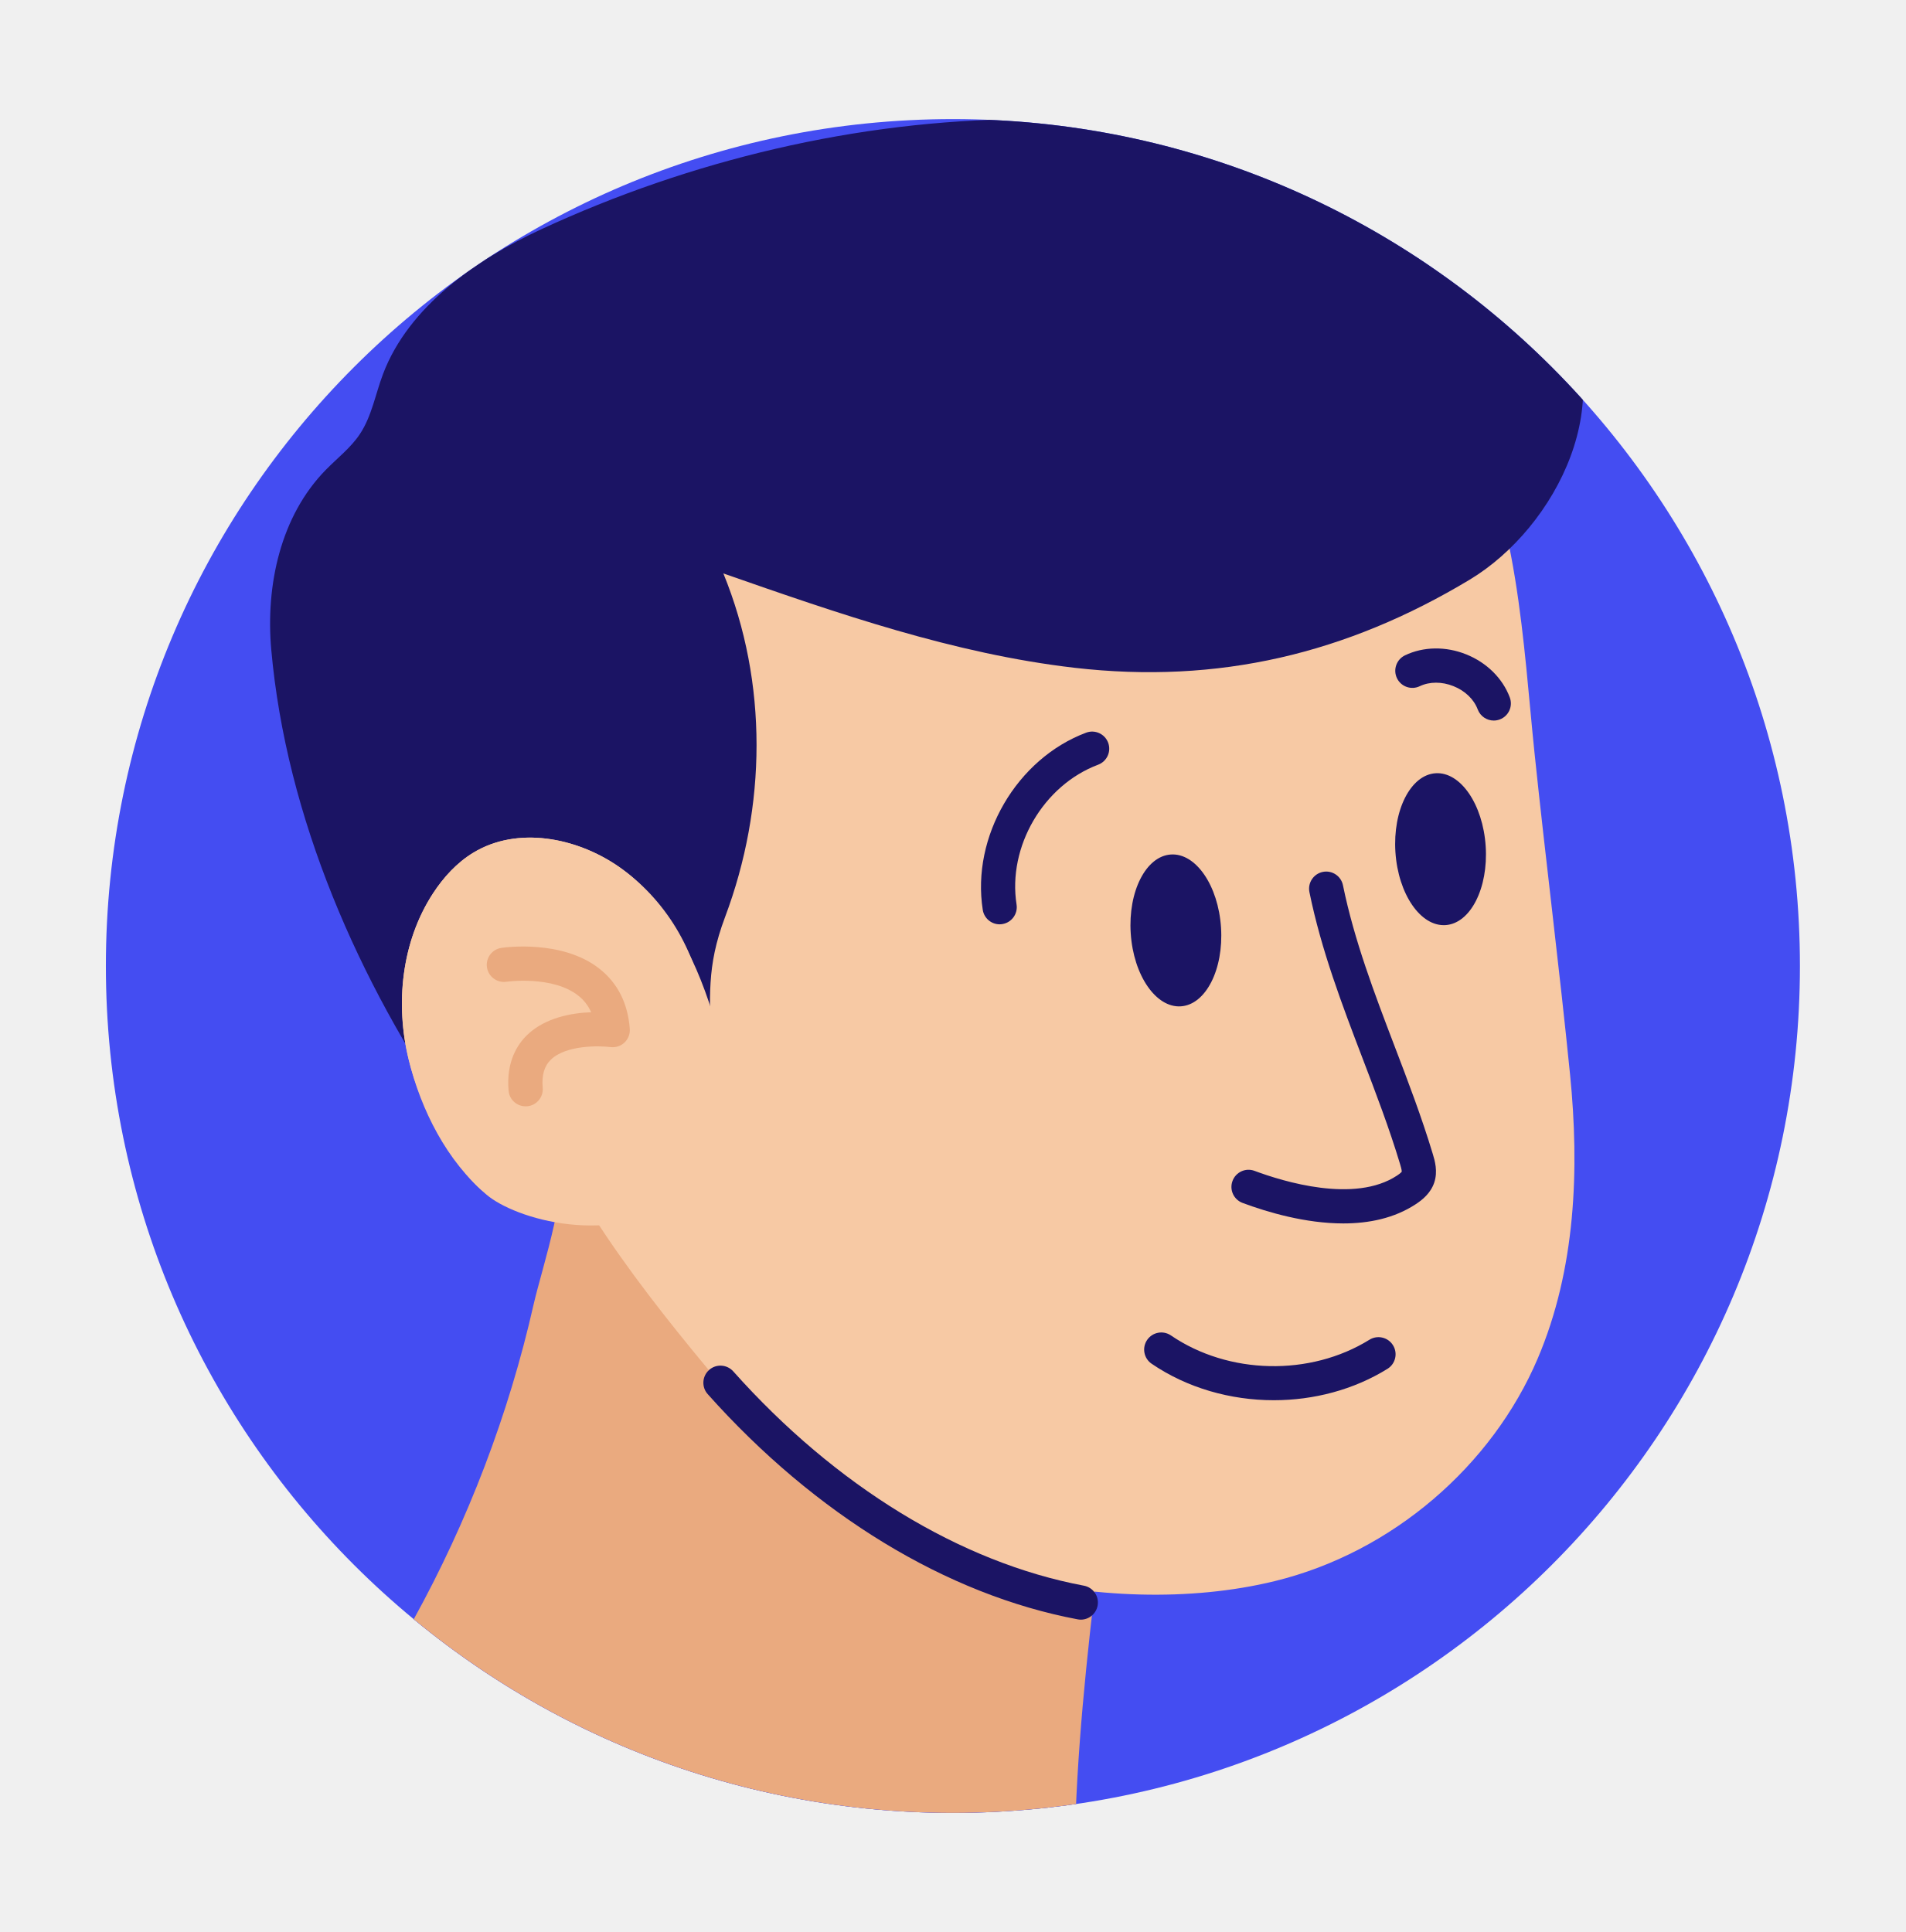
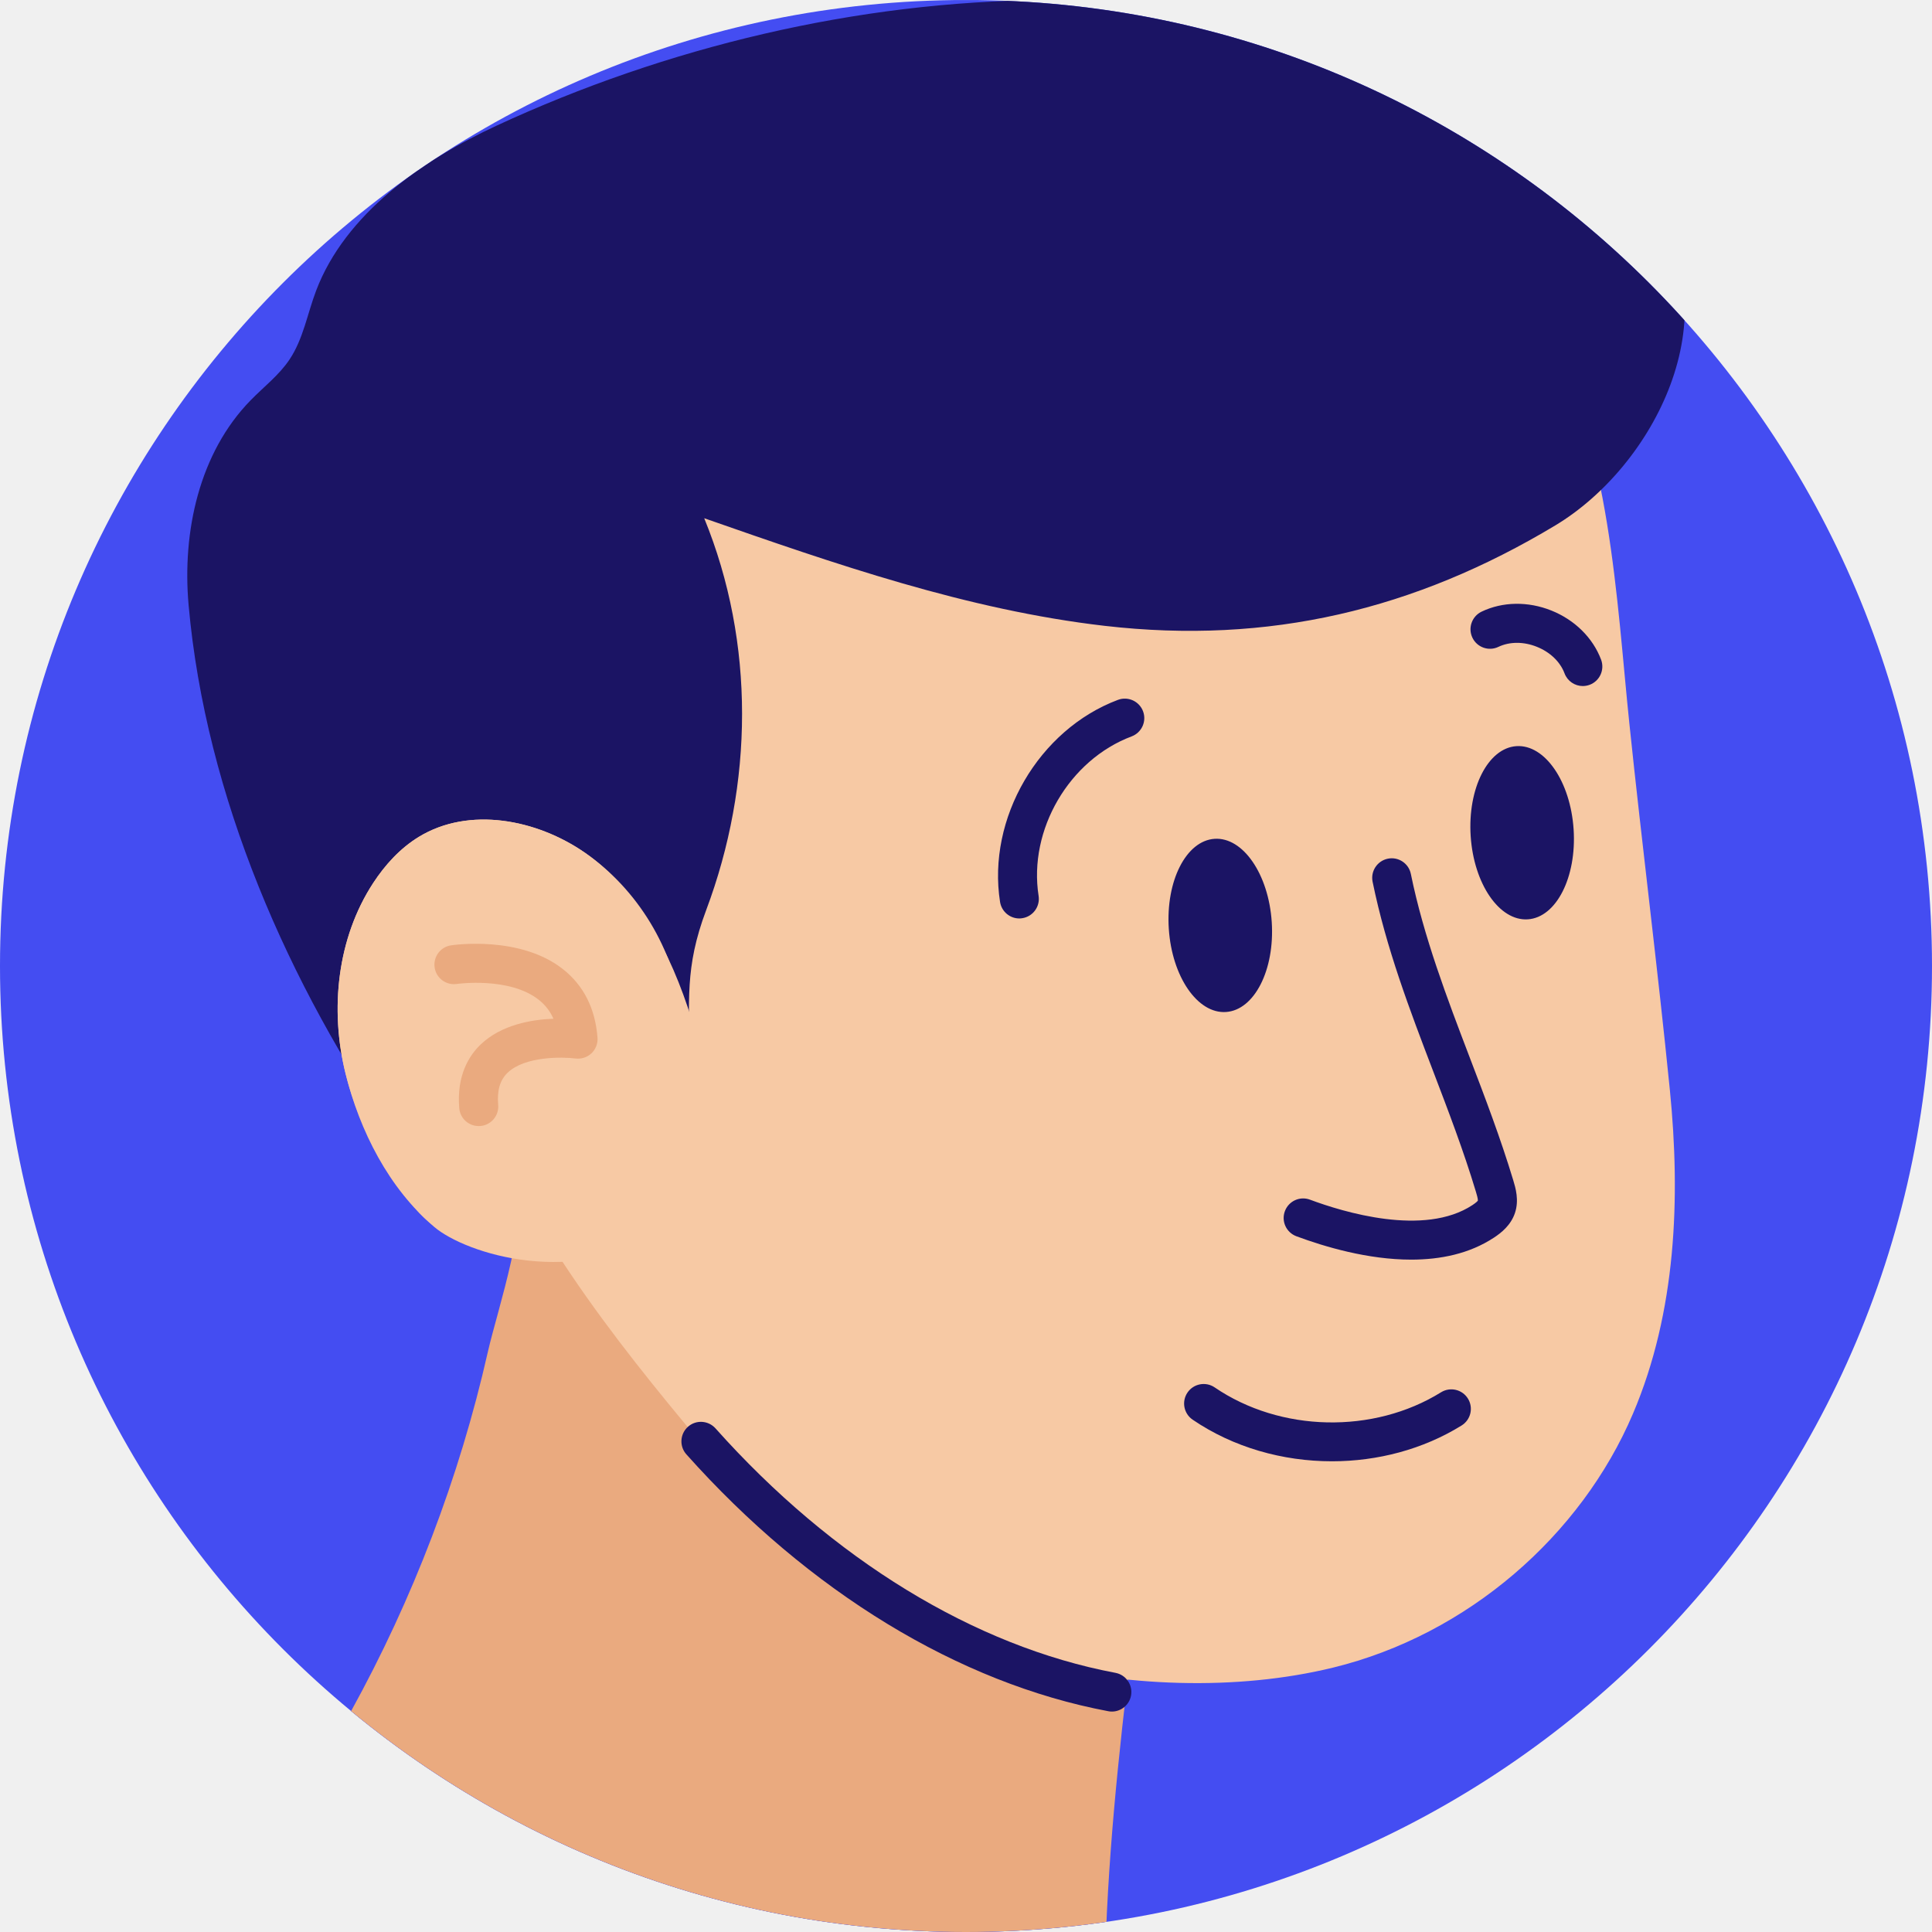
- <svg xmlns="http://www.w3.org/2000/svg" width="72" height="73" viewBox="0 0 72 73" fill="none">
-   <g clip-path="url(#clip0_51487_16497)">
-     <path d="M68 4.501H4V68.5H68V4.501Z" fill="#444DF2" />
-     <path d="M41.651 57.71C41.207 61.275 40.781 64.897 40.639 68.5H10.768C11.161 67.897 11.627 67.26 12.149 66.565C14.713 63.159 16.79 59.388 18.309 55.405C19.068 53.414 19.689 51.369 20.159 49.29C20.487 47.848 21.58 44.716 21.09 43.294C21.37 44.108 21.765 44.86 22.25 45.555C23.785 47.753 26.218 49.354 28.748 50.365C32.077 51.695 35.669 52.209 39.114 53.198C39.835 53.405 40.585 53.656 41.088 54.213C41.905 55.119 41.803 56.499 41.651 57.71Z" fill="#444DF2" />
-     <path d="M41.651 57.71C41.207 61.275 40.781 64.897 40.639 68.5H10.768C11.161 67.897 11.627 67.26 12.149 66.565C14.713 63.159 16.79 59.388 18.309 55.405C19.068 53.414 19.689 51.369 20.159 49.29C20.487 47.848 21.58 44.716 21.09 43.294C21.37 44.108 21.765 44.86 22.25 45.555C23.785 47.753 26.218 49.354 28.748 50.365C32.077 51.695 35.669 52.209 39.114 53.198C39.835 53.405 40.585 53.656 41.088 54.213C41.905 55.119 41.803 56.499 41.651 57.71Z" fill="#EAAA7F" />
-     <path d="M17.551 27.801C17.511 25 17.807 22.164 19.102 19.649C21.321 15.331 26.19 12.655 31.137 11.718C36.086 10.781 41.174 11.329 46.157 11.918C49.151 12.272 53.615 12.812 55.222 15.555C57.345 19.178 57.551 24.406 57.974 28.46C58.396 32.514 58.912 36.557 59.317 40.613C59.671 44.17 59.534 47.946 58.095 51.328C56.376 55.37 52.613 58.657 48.151 59.744C41.804 61.289 33.135 59.278 29.051 54.461C26.052 50.925 22.691 47.069 20.705 42.92C18.664 38.652 17.833 33.927 17.6 29.25C17.576 28.768 17.558 28.285 17.551 27.801Z" fill="#F7C9A4" />
-     <path d="M22.113 45.111C21.203 45.214 20.31 45.127 19.492 44.702C18.491 44.182 17.793 43.236 17.152 42.309C13.559 37.124 10.813 30.887 10.248 24.546C10.031 22.115 10.598 19.5 12.306 17.756C12.741 17.311 13.245 16.926 13.591 16.409C14.047 15.728 14.182 14.89 14.474 14.123C15.435 11.592 17.983 9.806 20.438 8.668C31.734 3.433 45.659 2.647 56.306 9.102C57.209 9.65 58.103 10.519 58.727 11.37C61.352 14.947 58.793 19.938 55.522 21.904C50.87 24.702 46.026 25.859 40.595 25.232C36.036 24.704 31.661 23.181 27.328 21.667C29.021 25.808 28.957 30.484 27.393 34.649C26.667 36.583 26.847 37.637 26.827 39.653C26.816 40.827 26.862 43.59 25.481 44.138C24.409 44.563 23.248 44.984 22.113 45.111Z" fill="#1B1464" />
-     <path d="M23.377 32.748C26.807 35.127 27.864 41.064 27.951 44.952C27.955 45.134 27.958 45.324 28.038 45.487C28.298 46.024 24.636 46.211 24.339 46.213C22.894 46.227 21.448 46.075 20.037 45.758C18.506 45.413 18.04 45.01 17.13 43.693C16.366 42.587 15.768 41.361 15.446 40.054C14.922 37.933 15.169 35.578 16.363 33.75C16.759 33.145 17.259 32.597 17.877 32.221C19.541 31.208 21.775 31.637 23.377 32.748Z" fill="#F7C9A4" />
-     <path d="M26.026 45.21C23.088 47.208 19.428 46.028 18.39 45.148C16.878 43.867 15.913 41.956 15.444 40.055C14.921 37.934 15.168 35.579 16.362 33.751C16.758 33.146 17.258 32.598 17.875 32.222C19.539 31.208 21.774 31.638 23.377 32.748C25.126 33.961 26.324 35.939 26.59 38.052" fill="#F7C9A4" />
-     <path d="M44.612 38.024C45.553 37.962 46.233 36.628 46.129 35.044C46.025 33.459 45.177 32.225 44.235 32.287C43.293 32.348 42.614 33.683 42.718 35.267C42.822 36.852 43.67 38.086 44.612 38.024Z" fill="#1B1464" />
-     <path d="M54.611 34.955C55.553 34.893 56.232 33.558 56.128 31.974C56.024 30.39 55.176 29.155 54.234 29.217C53.293 29.279 52.614 30.613 52.718 32.198C52.822 33.782 53.669 35.016 54.611 34.955Z" fill="#1B1464" />
-     <path d="M50.748 46.227C49.317 46.227 47.886 45.803 46.943 45.452C46.608 45.326 46.438 44.955 46.564 44.62C46.689 44.285 47.062 44.115 47.396 44.241C48.481 44.646 51.179 45.476 52.778 44.419C52.906 44.334 52.946 44.288 52.957 44.271C52.961 44.21 52.913 44.047 52.891 43.976C52.484 42.623 51.969 41.278 51.472 39.977C50.707 37.974 49.916 35.902 49.469 33.708C49.398 33.358 49.624 33.017 49.974 32.945C50.323 32.873 50.665 33.1 50.736 33.449C51.163 35.539 51.935 37.56 52.681 39.516C53.187 40.839 53.709 42.207 54.13 43.603C54.204 43.848 54.327 44.256 54.185 44.681C54.048 45.092 53.724 45.343 53.492 45.496C52.677 46.034 51.713 46.227 50.748 46.227Z" fill="#1B1464" />
-     <path d="M37.765 34.925C37.453 34.925 37.178 34.697 37.128 34.379C36.694 31.61 38.409 28.669 41.033 27.684C41.367 27.559 41.739 27.728 41.865 28.062C41.99 28.396 41.821 28.768 41.487 28.894C39.416 29.671 38.062 31.993 38.405 34.178C38.46 34.529 38.219 34.861 37.866 34.916C37.832 34.922 37.798 34.925 37.765 34.925Z" fill="#1B1464" />
-     <path d="M56.433 27.226C56.172 27.226 55.926 27.066 55.828 26.808C55.684 26.422 55.349 26.101 54.911 25.926C54.473 25.75 54.008 25.752 53.637 25.928C53.316 26.083 52.929 25.946 52.776 25.625C52.621 25.303 52.758 24.917 53.079 24.762C53.775 24.428 54.619 24.415 55.392 24.725C56.165 25.035 56.766 25.627 57.038 26.351C57.164 26.685 56.996 27.057 56.662 27.184C56.586 27.212 56.508 27.226 56.433 27.226Z" fill="#1B1464" />
-     <path d="M48.123 52.907C46.488 52.907 44.852 52.445 43.507 51.528C43.213 51.327 43.136 50.925 43.338 50.629C43.539 50.335 43.941 50.258 44.237 50.459C46.413 51.944 49.498 52.011 51.737 50.621C52.041 50.433 52.439 50.527 52.627 50.83C52.815 51.133 52.722 51.531 52.419 51.72C51.141 52.513 49.632 52.907 48.123 52.907Z" fill="#1B1464" />
-     <path d="M40.832 61.198C40.792 61.198 40.753 61.194 40.712 61.186C35.765 60.256 30.801 57.234 26.737 52.677C26.499 52.411 26.523 52.002 26.789 51.764C27.055 51.526 27.464 51.551 27.702 51.817C31.578 56.161 36.283 59.038 40.951 59.915C41.302 59.982 41.532 60.319 41.467 60.669C41.408 60.981 41.137 61.198 40.832 61.198Z" fill="#1B1464" />
-     <path d="M19.857 41.802C19.525 41.802 19.242 41.549 19.214 41.212C19.119 40.117 19.547 39.459 19.923 39.099C20.608 38.445 21.608 38.273 22.333 38.247C22.224 38 22.066 37.794 21.855 37.626C20.882 36.849 19.147 37.092 19.131 37.095C18.779 37.146 18.45 36.903 18.397 36.551C18.345 36.199 18.587 35.87 18.939 35.816C19.032 35.802 21.239 35.483 22.657 36.611C23.337 37.151 23.72 37.913 23.793 38.873C23.808 39.067 23.734 39.258 23.593 39.392C23.451 39.527 23.256 39.588 23.063 39.564C22.633 39.509 21.389 39.484 20.815 40.035C20.563 40.277 20.461 40.625 20.503 41.1C20.534 41.456 20.271 41.769 19.915 41.8C19.895 41.801 19.876 41.802 19.857 41.802Z" fill="#EAAA7F" />
+ <svg xmlns="http://www.w3.org/2000/svg" width="64" height="64" viewBox="0 0 64 64" fill="none">
+   <g clip-path="url(#clip0_56249_16358)">
+     <path d="M64 0.001H0V64H64V0.001Z" fill="#444DF2" />
+     <path d="M37.651 53.21C37.207 56.775 36.781 60.397 36.639 64H6.767C7.16 63.397 7.626 62.76 8.148 62.065C10.712 58.659 12.79 54.888 14.309 50.904C15.068 48.914 15.689 46.869 16.159 44.79C16.486 43.348 17.579 40.215 17.089 38.794C17.37 39.608 17.765 40.36 18.25 41.055C19.785 43.253 22.218 44.854 24.747 45.865C28.077 47.195 31.669 47.709 35.114 48.698C35.835 48.905 36.585 49.156 37.088 49.713C37.905 50.619 37.802 51.999 37.651 53.21Z" fill="#444DF2" />
+     <path d="M37.651 53.21C37.207 56.775 36.781 60.397 36.639 64H6.767C7.16 63.397 7.626 62.76 8.148 62.065C10.712 58.659 12.79 54.888 14.309 50.904C15.068 48.914 15.689 46.869 16.159 44.79C16.486 43.348 17.579 40.215 17.089 38.794C17.37 39.608 17.765 40.36 18.25 41.055C19.785 43.253 22.218 44.854 24.747 45.865C28.077 47.195 31.669 47.709 35.114 48.698C35.835 48.905 36.585 49.156 37.088 49.713C37.905 50.619 37.802 51.999 37.651 53.21Z" fill="#EAAA7F" />
+     <path d="M13.551 23.301C13.511 20.5 13.807 17.664 15.101 15.149C17.321 10.831 22.19 8.155 27.137 7.218C32.086 6.281 37.174 6.829 42.157 7.418C45.151 7.772 49.615 8.312 51.222 11.055C53.345 14.678 53.551 19.906 53.974 23.96C54.396 28.014 54.912 32.057 55.317 36.113C55.671 39.67 55.534 43.446 54.095 46.828C52.376 50.87 48.613 54.157 44.151 55.244C37.804 56.789 29.135 54.778 25.051 49.961C22.052 46.425 18.691 42.569 16.705 38.42C14.664 34.152 13.833 29.427 13.6 24.75C13.576 24.268 13.558 23.785 13.551 23.301Z" fill="#F7C9A4" />
+     <path d="M18.113 40.611C17.203 40.714 16.31 40.627 15.492 40.202C14.491 39.682 13.793 38.736 13.152 37.809C9.559 32.624 6.814 26.387 6.248 20.046C6.031 17.615 6.598 15 8.306 13.256C8.741 12.811 9.246 12.426 9.591 11.909C10.047 11.228 10.182 10.39 10.474 9.623C11.436 7.093 13.983 5.306 16.438 4.168C27.734 -1.067 41.659 -1.853 52.306 4.602C53.21 5.15 54.103 6.019 54.728 6.87C57.352 10.447 54.793 15.438 51.523 17.404C46.87 20.202 42.026 21.359 36.595 20.732C32.036 20.204 27.661 18.681 23.328 17.167C25.021 21.308 24.957 25.984 23.393 30.149C22.668 32.083 22.847 33.137 22.828 35.153C22.816 36.327 22.862 39.09 21.481 39.638C20.41 40.063 19.249 40.484 18.113 40.611Z" fill="#1B1464" />
+     <path d="M19.377 28.248C22.807 30.627 23.864 36.564 23.951 40.452C23.955 40.634 23.958 40.824 24.038 40.987C24.298 41.524 20.636 41.711 20.339 41.713C18.894 41.727 17.448 41.575 16.037 41.257C14.506 40.913 14.04 40.51 13.13 39.193C12.366 38.087 11.768 36.861 11.446 35.554C10.922 33.433 11.169 31.078 12.364 29.25C12.759 28.645 13.259 28.097 13.877 27.72C15.54 26.708 17.775 27.137 19.377 28.248Z" fill="#F7C9A4" />
+     <path d="M22.026 40.71C19.089 42.708 15.428 41.528 14.39 40.648C12.878 39.367 11.913 37.456 11.444 35.555C10.921 33.434 11.168 31.079 12.362 29.251C12.758 28.646 13.258 28.098 13.875 27.722C15.539 26.708 17.774 27.138 19.377 28.248C21.127 29.461 22.325 31.439 22.591 33.552" fill="#F7C9A4" />
+     <path d="M40.611 33.524C41.553 33.462 42.232 32.128 42.128 30.543C42.024 28.959 41.176 27.725 40.235 27.787C39.293 27.848 38.614 29.183 38.718 30.767C38.822 32.352 39.67 33.586 40.611 33.524Z" fill="#1B1464" />
+     <path d="M50.611 30.454C51.553 30.393 52.232 29.058 52.128 27.474C52.024 25.889 51.176 24.655 50.234 24.717C49.293 24.779 48.614 26.113 48.718 27.698C48.822 29.282 49.669 30.516 50.611 30.454Z" fill="#1B1464" />
+     <path d="M46.748 41.727C45.317 41.727 43.886 41.303 42.943 40.952C42.608 40.826 42.438 40.455 42.564 40.12C42.689 39.785 43.062 39.615 43.396 39.741C44.481 40.146 47.179 40.976 48.778 39.919C48.906 39.834 48.946 39.788 48.957 39.771C48.961 39.71 48.913 39.547 48.891 39.476C48.484 38.123 47.969 36.778 47.472 35.477C46.707 33.474 45.916 31.402 45.469 29.208C45.398 28.858 45.624 28.517 45.974 28.445C46.323 28.373 46.665 28.6 46.736 28.949C47.163 31.039 47.935 33.06 48.681 35.016C49.187 36.339 49.709 37.707 50.13 39.103C50.204 39.348 50.327 39.756 50.185 40.181C50.048 40.592 49.724 40.843 49.492 40.996C48.677 41.534 47.713 41.727 46.748 41.727Z" fill="#1B1464" />
+     <path d="M33.765 30.425C33.453 30.425 33.178 30.197 33.128 29.878C32.694 27.11 34.409 24.169 37.033 23.184C37.367 23.059 37.739 23.228 37.865 23.562C37.99 23.896 37.821 24.268 37.487 24.394C35.416 25.171 34.062 27.493 34.405 29.677C34.46 30.029 34.219 30.361 33.866 30.416C33.832 30.422 33.798 30.425 33.765 30.425Z" fill="#1B1464" />
+     <path d="M52.432 22.726C52.171 22.726 51.926 22.566 51.828 22.308C51.684 21.922 51.348 21.601 50.91 21.426C50.473 21.25 50.008 21.252 49.637 21.428C49.316 21.583 48.929 21.446 48.776 21.125C48.621 20.803 48.758 20.417 49.079 20.262C49.775 19.928 50.619 19.915 51.392 20.225C52.165 20.535 52.765 21.127 53.038 21.851C53.163 22.185 52.996 22.557 52.662 22.684C52.586 22.712 52.508 22.726 52.432 22.726Z" fill="#1B1464" />
+     <path d="M44.123 48.407C42.488 48.407 40.852 47.945 39.507 47.028C39.213 46.827 39.136 46.425 39.338 46.129C39.539 45.835 39.941 45.758 40.237 45.959C42.413 47.444 45.498 47.511 47.737 46.121C48.041 45.933 48.439 46.027 48.627 46.33C48.815 46.633 48.722 47.031 48.419 47.22C47.141 48.013 45.632 48.407 44.123 48.407Z" fill="#1B1464" />
+     <path d="M36.832 56.698C36.792 56.698 36.753 56.694 36.712 56.686C31.765 55.756 26.801 52.734 22.737 48.177C22.499 47.911 22.523 47.502 22.789 47.264C23.055 47.026 23.464 47.051 23.702 47.317C27.578 51.661 32.283 54.538 36.951 55.415C37.302 55.482 37.532 55.818 37.467 56.169C37.408 56.481 37.137 56.698 36.832 56.698Z" fill="#1B1464" />
+     <path d="M15.857 37.302C15.525 37.302 15.242 37.049 15.214 36.712C15.12 35.617 15.547 34.959 15.923 34.599C16.608 33.945 17.608 33.773 18.334 33.747C18.225 33.5 18.066 33.294 17.855 33.126C16.882 32.349 15.148 32.592 15.131 32.595C14.779 32.646 14.45 32.403 14.398 32.051C14.345 31.699 14.587 31.37 14.939 31.316C15.032 31.302 17.239 30.983 18.657 32.111C19.337 32.651 19.72 33.413 19.793 34.373C19.808 34.567 19.734 34.758 19.593 34.892C19.451 35.027 19.256 35.088 19.063 35.064C18.633 35.009 17.389 34.984 16.816 35.535C16.563 35.777 16.461 36.125 16.503 36.6C16.534 36.956 16.271 37.269 15.916 37.3C15.895 37.301 15.876 37.302 15.857 37.302Z" fill="#EAAA7F" />
  </g>
  <defs>
-     <clipPath id="clip0_51487_16497">
-       <rect x="4" y="4.5" width="64" height="64" rx="32" fill="white" />
+     <clipPath id="clip0_56249_16358">
+       <rect width="64" height="64" rx="32" fill="white" />
    </clipPath>
  </defs>
</svg>
